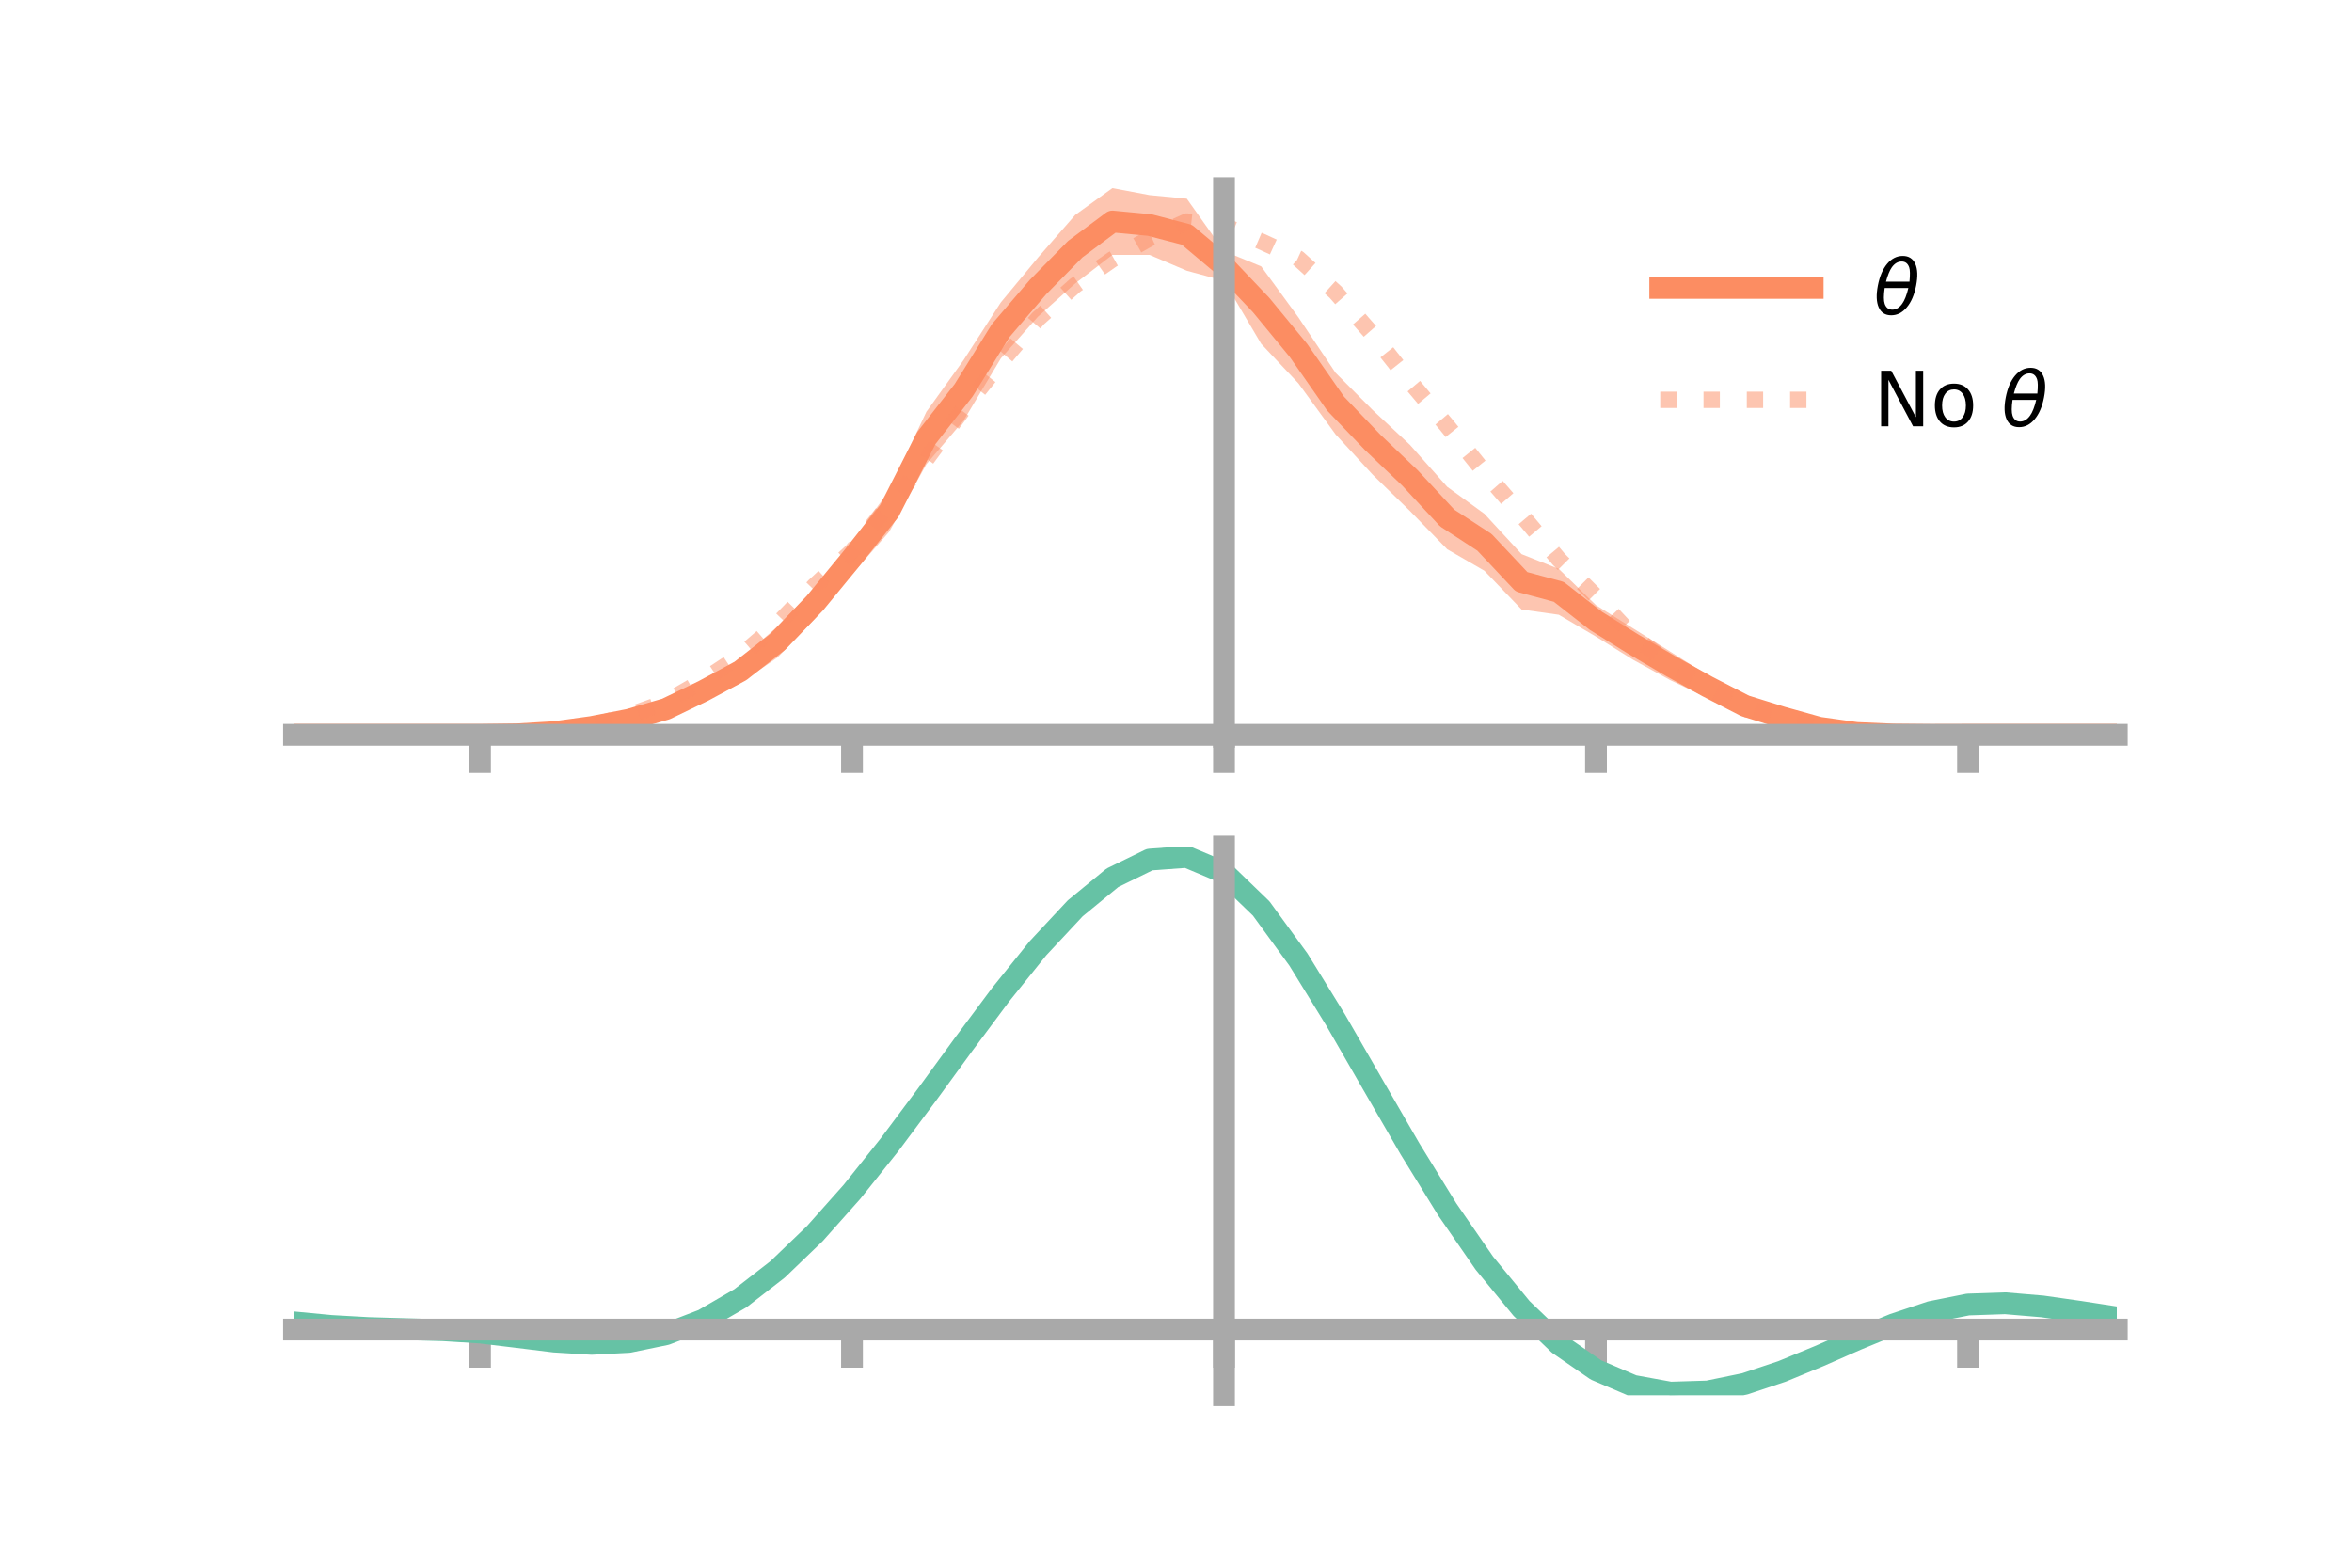
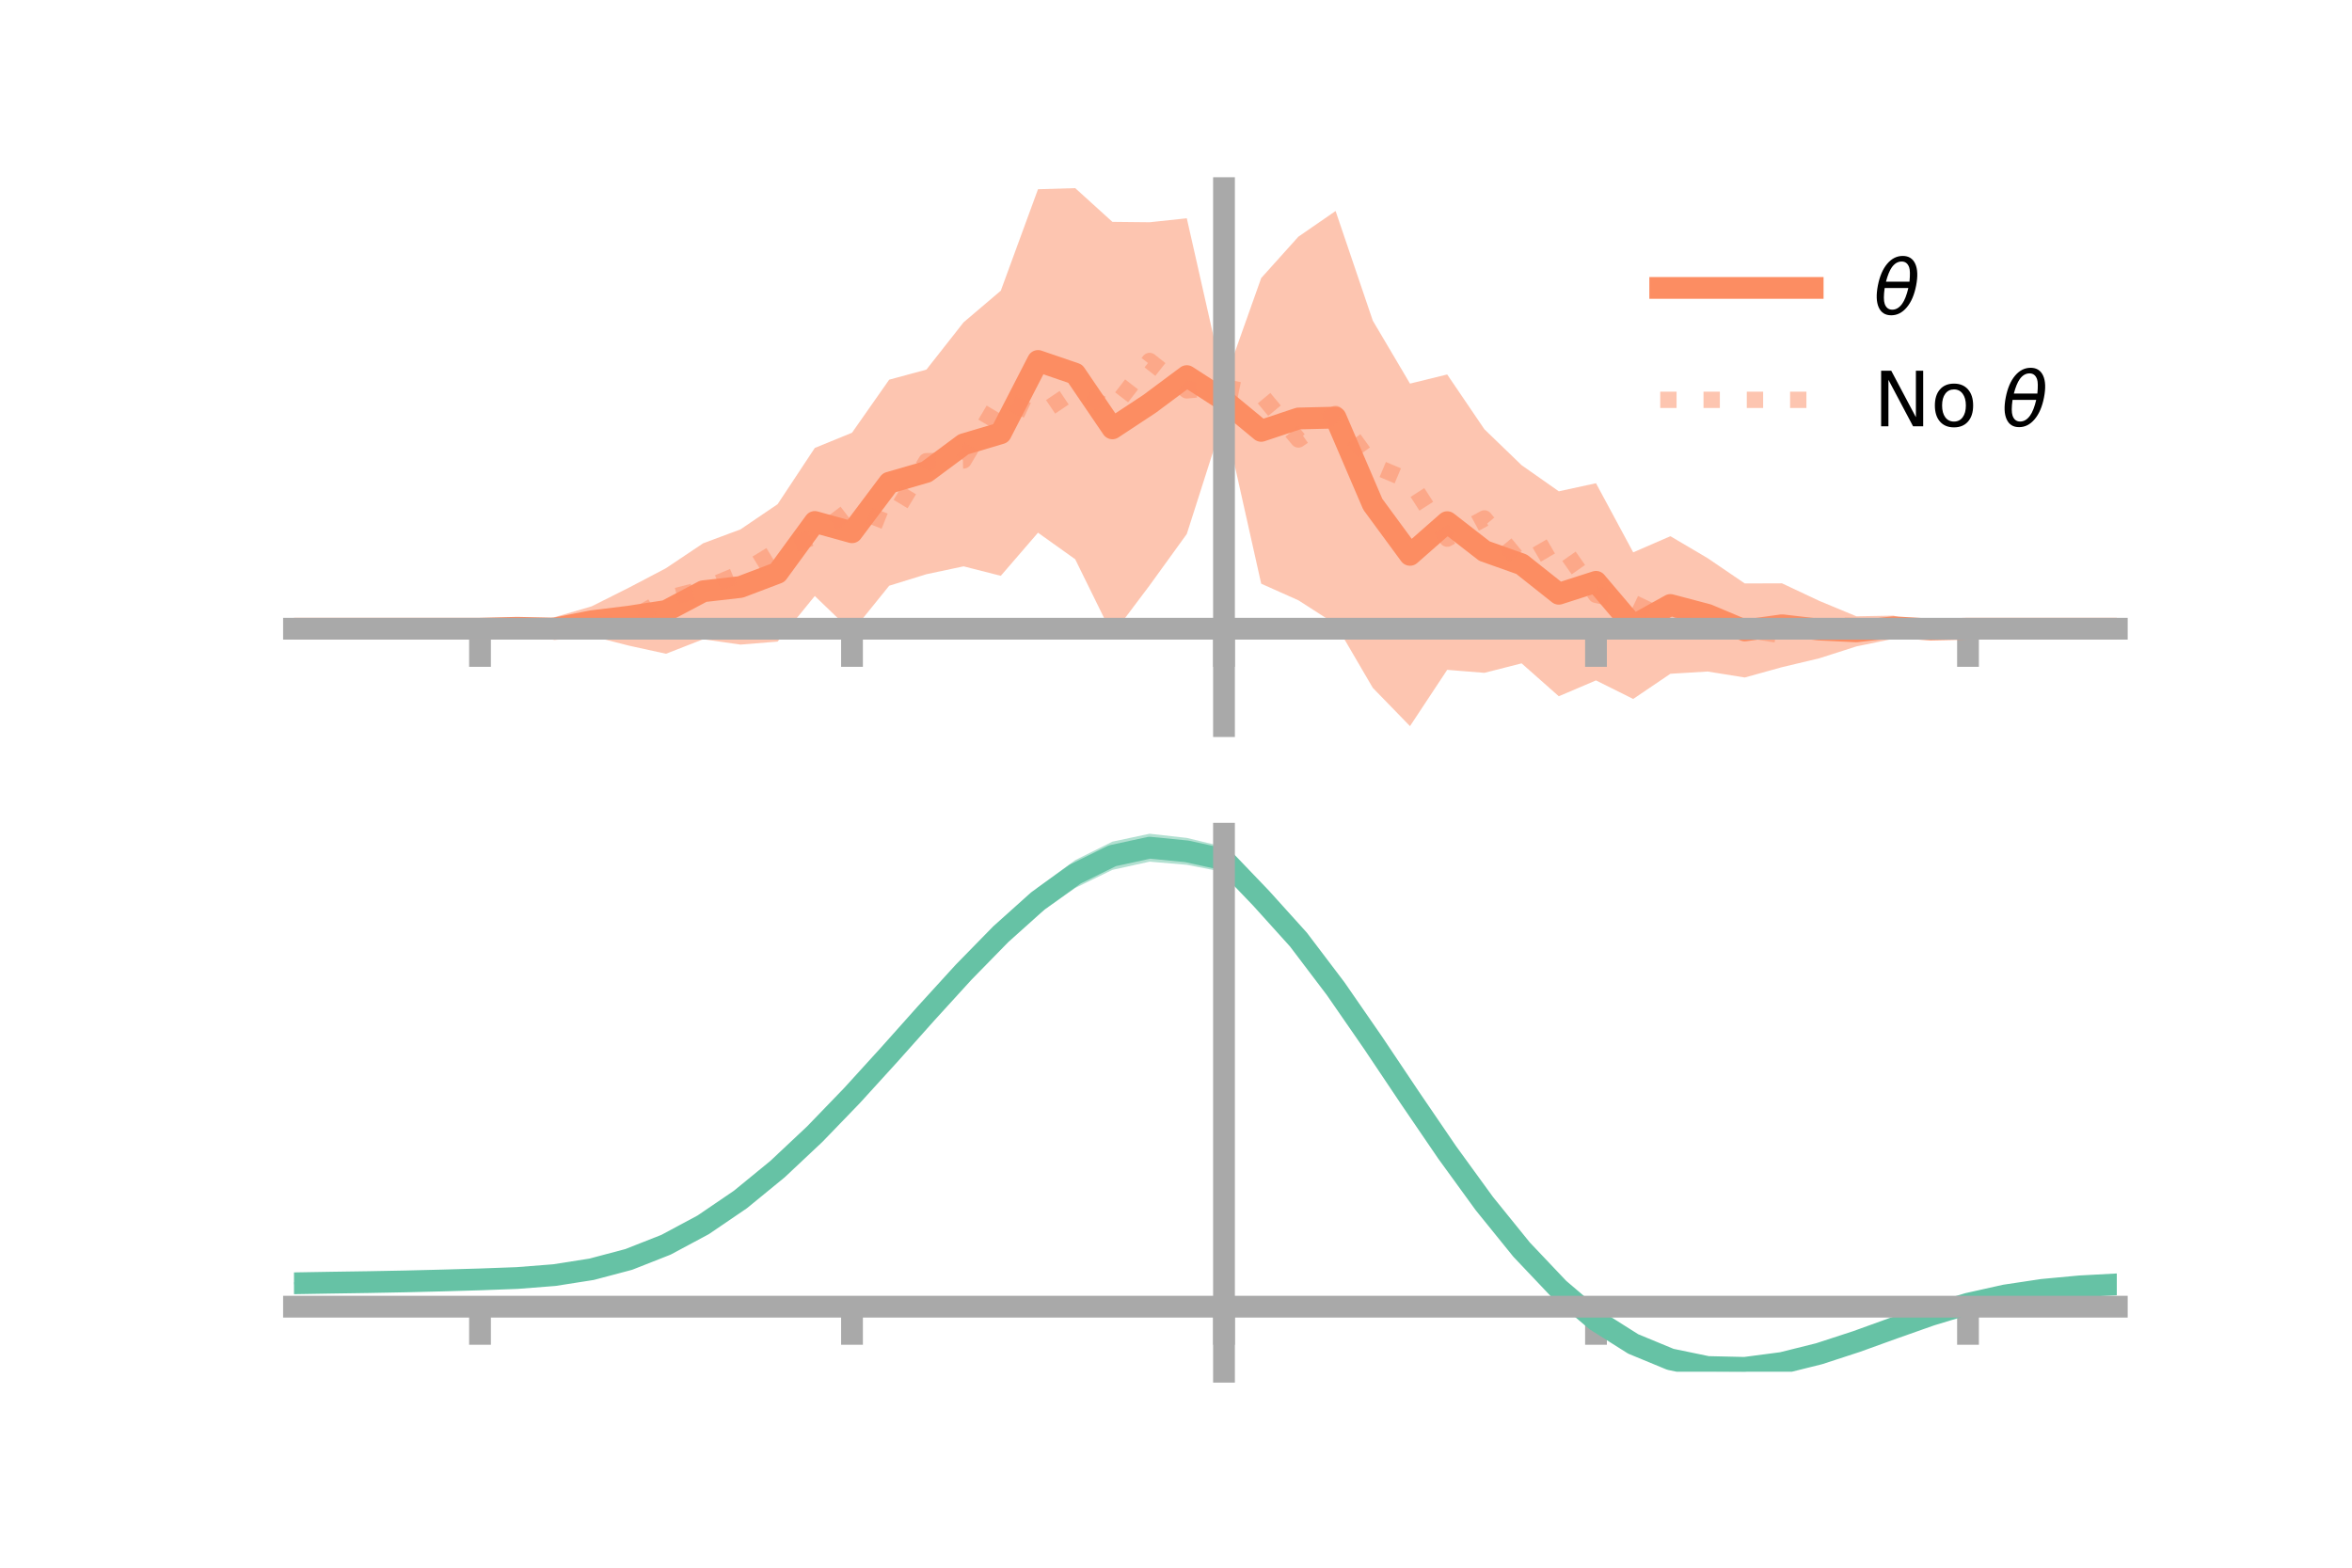
<svg xmlns="http://www.w3.org/2000/svg" xmlns:xlink="http://www.w3.org/1999/xlink" height="144pt" version="1.1" viewBox="0 0 216 144" width="216pt">
  <defs>
-     <style type="text/css">*{stroke-linecap:butt;stroke-linejoin:round;}</style>
+     <style type="text/css">
+ *{stroke-linecap:butt;stroke-linejoin:round;}
+   </style>
  </defs>
  <g id="figure_1">
    <g id="patch_1">
      <path d="M 0 144  L 216 144  L 216 0  L 0 0  z " style="fill:none;" />
    </g>
    <g id="axes_1">
      <g id="patch_2">
-         <path d="M 27 67.68  L 194.4 67.68  L 194.4 17.28  L 27 17.28  z " style="fill:none;" />
+         <path d="M 27 66.698  L 194.4 66.698  L 194.4 17.28  L 27 17.28  z " style="fill:none;" />
      </g>
      <g id="PolyCollection_1">
-         <path clip-path="url(#p3a27bd587f)" d="M 27 67.495  L 27 67.495  L 30.416 67.495  L 33.833 67.495  L 37.249 67.495  L 40.665 67.495  L 44.082 67.493  L 47.498 67.378  L 50.914 67.06  L 54.331 66.42  L 57.747 65.507  L 61.163 64.497  L 64.58 62.444  L 67.996 60.525  L 71.412 57.539  L 74.829 53.992  L 78.245 49.759  L 81.661 45.045  L 85.078 37.822  L 88.494 33.074  L 91.91 27.781  L 95.327 23.659  L 98.743 19.744  L 102.159 17.28  L 105.576 17.923  L 108.992 18.251  L 112.408 23.067  L 115.824 24.469  L 119.241 29.15  L 122.657 34.248  L 126.073 37.675  L 129.49 40.865  L 132.906 44.715  L 136.322 47.193  L 139.739 50.901  L 143.155 52.258  L 146.571 55.588  L 149.988 57.722  L 153.404 59.866  L 156.82 62.025  L 160.237 63.763  L 163.653 65.289  L 167.069 66.261  L 170.486 66.966  L 173.902 67.301  L 177.318 67.428  L 180.735 67.494  L 184.151 67.495  L 187.567 67.495  L 190.984 67.495  L 194.4 67.495  L 194.4 67.495  L 194.4 67.495  L 190.984 67.495  L 187.567 67.495  L 184.151 67.495  L 180.735 67.496  L 177.318 67.578  L 173.902 67.644  L 170.486 67.68  L 167.069 67.432  L 163.653 66.494  L 160.237 65.893  L 156.82 64.109  L 153.404 62.482  L 149.988 60.609  L 146.571 58.476  L 143.155 56.468  L 139.739 55.986  L 136.322 52.426  L 132.906 50.451  L 129.49 46.938  L 126.073 43.613  L 122.657 39.902  L 119.241 35.211  L 115.824 31.581  L 112.408 25.796  L 108.992 24.869  L 105.576 23.417  L 102.159 23.414  L 98.743 26.038  L 95.327 29.082  L 91.91 32.927  L 88.494 38.631  L 85.078 42.635  L 81.661 48.845  L 78.245 52.747  L 74.829 56.827  L 71.412 60.389  L 67.996 62.738  L 64.58 64.502  L 61.163 65.747  L 57.747 66.719  L 54.331 67.136  L 50.914 67.437  L 47.498 67.525  L 44.082 67.495  L 40.665 67.495  L 37.249 67.495  L 33.833 67.495  L 30.416 67.495  L 27 67.495  z " style="fill:#fc8d62;fill-opacity:0.5;" />
+         <path clip-path="url(#p03aeeaf985)" d="M 27 57.751  L 27 57.751  L 30.416 57.751  L 33.833 57.751  L 37.249 57.751  L 40.665 57.751  L 44.082 57.751  L 47.498 57.381  L 50.914 56.695  L 54.331 55.696  L 57.747 53.986  L 61.163 52.191  L 64.58 49.901  L 67.996 48.631  L 71.412 46.313  L 74.829 41.146  L 78.245 39.749  L 81.661 34.875  L 85.078 33.95  L 88.494 29.606  L 91.91 26.702  L 95.327 17.381  L 98.743 17.28  L 102.159 20.378  L 105.576 20.414  L 108.992 20.05  L 112.408 35.159  L 115.824 25.542  L 119.241 21.739  L 122.657 19.382  L 126.073 29.454  L 129.49 35.236  L 132.906 34.397  L 136.322 39.43  L 139.739 42.73  L 143.155 45.129  L 146.571 44.387  L 149.988 50.737  L 153.404 49.253  L 156.82 51.268  L 160.237 53.594  L 163.653 53.582  L 167.069 55.191  L 170.486 56.611  L 173.902 56.551  L 177.318 57.541  L 180.735 57.751  L 184.151 57.751  L 187.567 57.751  L 190.984 57.751  L 194.4 57.751  L 194.4 57.751  L 194.4 57.751  L 190.984 57.751  L 187.567 57.751  L 184.151 57.751  L 180.735 57.751  L 177.318 58.1  L 173.902 58.674  L 170.486 59.376  L 167.069 60.47  L 163.653 61.283  L 160.237 62.232  L 156.82 61.682  L 153.404 61.89  L 149.988 64.203  L 146.571 62.499  L 143.155 63.954  L 139.739 60.932  L 136.322 61.803  L 132.906 61.528  L 129.49 66.698  L 126.073 63.182  L 122.657 57.335  L 119.241 55.141  L 115.824 53.614  L 112.408 38.353  L 108.992 49.047  L 105.576 53.772  L 102.159 58.316  L 98.743 51.37  L 95.327 48.931  L 91.91 52.892  L 88.494 52.021  L 85.078 52.745  L 81.661 53.802  L 78.245 58.033  L 74.829 54.745  L 71.412 58.934  L 67.996 59.209  L 64.58 58.718  L 61.163 60.051  L 57.747 59.303  L 54.331 58.43  L 50.914 58.789  L 47.498 57.947  L 44.082 57.751  L 40.665 57.751  L 37.249 57.751  L 33.833 57.751  L 30.416 57.751  L 27 57.751  z " style="fill:#fc8d62;fill-opacity:0.5;" />
      </g>
      <g id="matplotlib.axis_1">
        <g id="xtick_1">
          <g id="line2d_1">
            <defs>
-               <path d="M 0 0  L 0 3.5  " id="m6cb54e5d11" style="stroke:#a9a9a9;stroke-width:2;" />
+               <path d="M 0 0  L 0 3.5  " id="ma3a696f826" style="stroke:#a9a9a9;stroke-width:2;" />
            </defs>
            <g>
-               <use style="fill:#a9a9a9;stroke:#a9a9a9;stroke-width:2;" x="44.082" xlink:href="#m6cb54e5d11" y="67.495" />
+               <use style="fill:#a9a9a9;stroke:#a9a9a9;stroke-width:2;" x="44.082" xlink:href="#ma3a696f826" y="57.751" />
            </g>
          </g>
        </g>
        <g id="xtick_2">
          <g id="line2d_2">
            <g>
-               <use style="fill:#a9a9a9;stroke:#a9a9a9;stroke-width:2;" x="78.245" xlink:href="#m6cb54e5d11" y="67.495" />
+               <use style="fill:#a9a9a9;stroke:#a9a9a9;stroke-width:2;" x="78.245" xlink:href="#ma3a696f826" y="57.751" />
            </g>
          </g>
        </g>
        <g id="xtick_3">
          <g id="line2d_3">
            <g>
-               <use style="fill:#a9a9a9;stroke:#a9a9a9;stroke-width:2;" x="112.408" xlink:href="#m6cb54e5d11" y="67.495" />
+               <use style="fill:#a9a9a9;stroke:#a9a9a9;stroke-width:2;" x="112.408" xlink:href="#ma3a696f826" y="57.751" />
            </g>
          </g>
        </g>
        <g id="xtick_4">
          <g id="line2d_4">
            <g>
-               <use style="fill:#a9a9a9;stroke:#a9a9a9;stroke-width:2;" x="146.571" xlink:href="#m6cb54e5d11" y="67.495" />
+               <use style="fill:#a9a9a9;stroke:#a9a9a9;stroke-width:2;" x="146.571" xlink:href="#ma3a696f826" y="57.751" />
            </g>
          </g>
        </g>
        <g id="xtick_5">
          <g id="line2d_5">
            <g>
-               <use style="fill:#a9a9a9;stroke:#a9a9a9;stroke-width:2;" x="180.735" xlink:href="#m6cb54e5d11" y="67.495" />
+               <use style="fill:#a9a9a9;stroke:#a9a9a9;stroke-width:2;" x="180.735" xlink:href="#ma3a696f826" y="57.751" />
            </g>
          </g>
        </g>
      </g>
      <g id="matplotlib.axis_2" />
      <g id="line2d_6">
-         <path clip-path="url(#p3a27bd587f)" d="M 27 67.495  L 30.416 67.495  L 33.833 67.495  L 37.249 67.495  L 40.665 67.495  L 44.082 67.494  L 47.498 67.451  L 50.914 67.248  L 54.331 66.778  L 57.747 66.113  L 61.163 65.122  L 64.58 63.473  L 67.996 61.631  L 71.412 58.964  L 74.829 55.41  L 78.245 51.253  L 81.661 46.945  L 85.078 40.229  L 88.494 35.852  L 91.91 30.354  L 95.327 26.37  L 98.743 22.891  L 102.159 20.347  L 105.576 20.67  L 108.992 21.56  L 112.408 24.432  L 115.824 28.025  L 119.241 32.18  L 122.657 37.075  L 126.073 40.644  L 129.49 43.902  L 132.906 47.583  L 136.322 49.809  L 139.739 53.444  L 143.155 54.363  L 146.571 57.032  L 149.988 59.165  L 153.404 61.174  L 156.82 63.067  L 160.237 64.828  L 163.653 65.892  L 167.069 66.846  L 170.486 67.323  L 173.902 67.472  L 177.318 67.503  L 180.735 67.495  L 184.151 67.495  L 187.567 67.495  L 190.984 67.495  L 194.4 67.495  " style="fill:none;stroke:#fc8d62;stroke-linecap:square;stroke-width:2;" />
+         <path clip-path="url(#p03aeeaf985)" d="M 27 57.751  L 30.416 57.751  L 33.833 57.751  L 37.249 57.751  L 40.665 57.751  L 44.082 57.751  L 47.498 57.664  L 50.914 57.742  L 54.331 57.063  L 57.747 56.645  L 61.163 56.121  L 64.58 54.31  L 67.996 53.92  L 71.412 52.623  L 74.829 47.945  L 78.245 48.891  L 81.661 44.339  L 85.078 43.348  L 88.494 40.814  L 91.91 39.797  L 95.327 33.156  L 98.743 34.325  L 102.159 39.347  L 105.576 37.093  L 108.992 34.548  L 112.408 36.756  L 115.824 39.578  L 119.241 38.44  L 122.657 38.358  L 126.073 46.318  L 129.49 50.967  L 132.906 47.963  L 136.322 50.617  L 139.739 51.831  L 143.155 54.541  L 146.571 53.443  L 149.988 57.47  L 153.404 55.572  L 156.82 56.475  L 160.237 57.913  L 163.653 57.433  L 167.069 57.831  L 170.486 57.994  L 173.902 57.613  L 177.318 57.821  L 180.735 57.751  L 184.151 57.751  L 187.567 57.751  L 190.984 57.751  L 194.4 57.751  " style="fill:none;stroke:#fc8d62;stroke-linecap:square;stroke-width:2;" />
      </g>
      <g id="line2d_7">
-         <path clip-path="url(#p3a27bd587f)" d="M 27 67.495  L 30.416 67.495  L 33.833 67.495  L 37.249 67.495  L 40.665 67.495  L 44.082 67.494  L 47.498 67.44  L 50.914 67.19  L 54.331 66.663  L 57.747 65.71  L 61.163 64.479  L 64.58 62.499  L 67.996 60.244  L 71.412 57.3  L 74.829 53.778  L 78.245 50.63  L 81.661 46.36  L 85.078 42.17  L 88.494 37.538  L 91.91 33.285  L 95.327 29.267  L 98.743 26.206  L 102.159 23.825  L 105.576 21.896  L 108.992 20.347  L 112.408 20.718  L 115.824 22.179  L 119.241 23.746  L 122.657 26.844  L 126.073 30.742  L 129.49 35.052  L 132.906 39.122  L 136.322 43.379  L 139.739 47.313  L 143.155 51.373  L 146.571 54.787  L 149.988 58.46  L 153.404 61.035  L 156.82 63.225  L 160.237 64.953  L 163.653 66.063  L 167.069 66.948  L 170.486 67.314  L 173.902 67.497  L 177.318 67.508  L 180.735 67.495  L 184.151 67.495  L 187.567 67.495  L 190.984 67.495  L 194.4 67.495  " style="fill:none;stroke:#fc8d62;stroke-dasharray:1.5,2.475;stroke-dashoffset:0;stroke-opacity:0.5;stroke-width:1.5;" />
+         <path clip-path="url(#p03aeeaf985)" d="M 27 57.751  L 30.416 57.751  L 33.833 57.751  L 37.249 57.751  L 40.665 57.751  L 44.082 57.751  L 47.498 57.702  L 50.914 57.696  L 54.331 57.513  L 57.747 56.951  L 61.163 54.993  L 64.58 54.107  L 67.996 52.679  L 71.412 50.596  L 74.829 49.285  L 78.245 46.681  L 81.661 48.035  L 85.078 42.364  L 88.494 42.292  L 91.91 36.537  L 95.327 38.148  L 98.743 35.851  L 102.159 37.598  L 105.576 33.156  L 108.992 35.857  L 112.408 35.548  L 115.824 36.255  L 119.241 40.366  L 122.657 38.017  L 126.073 42.742  L 129.49 44.182  L 132.906 49.476  L 136.322 47.622  L 139.739 51.756  L 143.155 49.765  L 146.571 54.638  L 149.988 55.364  L 153.404 56.99  L 156.82 57.317  L 160.237 57.82  L 163.653 58.361  L 167.069 57.442  L 170.486 57.501  L 173.902 57.668  L 177.318 57.781  L 180.735 57.751  L 184.151 57.751  L 187.567 57.751  L 190.984 57.751  L 194.4 57.751  " style="fill:none;stroke:#fc8d62;stroke-dasharray:1.5,2.475;stroke-dashoffset:0;stroke-opacity:0.5;stroke-width:1.5;" />
      </g>
      <g id="patch_3">
-         <path d="M 112.408 67.68  L 112.408 17.28  " style="fill:none;stroke:#a9a9a9;stroke-linecap:square;stroke-linejoin:miter;stroke-width:2;" />
+         <path d="M 112.408 66.698  L 112.408 17.28  " style="fill:none;stroke:#a9a9a9;stroke-linecap:square;stroke-linejoin:miter;stroke-width:2;" />
      </g>
      <g id="patch_4">
-         <path d="M 194.4 67.68  L 194.4 17.28  " style="fill:none;" />
+         <path d="M 194.4 66.698  L 194.4 17.28  " style="fill:none;" />
      </g>
      <g id="patch_5">
-         <path d="M 27 67.495  L 194.4 67.495  " style="fill:none;stroke:#a9a9a9;stroke-linecap:square;stroke-linejoin:miter;stroke-width:2;" />
+         <path d="M 27 57.751  L 194.4 57.751  " style="fill:none;stroke:#a9a9a9;stroke-linecap:square;stroke-linejoin:miter;stroke-width:2;" />
      </g>
      <g id="patch_6">
        <path d="M 27 17.28  L 194.4 17.28  " style="fill:none;" />
      </g>
      <g id="legend_1">
        <g id="line2d_8">
          <path d="M 152.47 26.449  L 166.47 26.449  " style="fill:none;stroke:#fc8d62;stroke-linecap:square;stroke-width:2;" />
        </g>
        <g id="line2d_9" />
        <g id="text_1">
+           <defs>
+             <path d="M 45.516 34.672  L 14.453 34.672  Q 12.359 20.062 14.5 13.875  Q 17.188 6.25 24.469 6.25  Q 31.781 6.25 37.359 13.922  Q 42.234 20.656 45.516 34.672  z M 47.016 42.969  Q 48.344 56.844 46.625 61.719  Q 43.953 69.438 36.766 69.438  Q 29.297 69.438 23.828 61.812  Q 19.531 55.672 16.156 42.969  z M 38.188 76.766  Q 49.906 76.766 54.594 66.406  Q 59.281 56.109 55.719 37.844  Q 52.203 19.625 43.453 9.281  Q 34.766 -1.125 23.047 -1.125  Q 11.281 -1.125 6.641 9.281  Q 2 19.625 5.516 37.844  Q 9.078 56.109 17.719 66.406  Q 26.422 76.766 38.188 76.766  z " id="DejaVuSans-Oblique-952" />
+           </defs>
          <g transform="translate(172.07 28.89891)scale(0.07 -0.07)">
-             <defs>
-               <path d="M 45.516 34.672  L 14.453 34.672  Q 12.359 20.062 14.5 13.875  Q 17.188 6.25 24.469 6.25  Q 31.781 6.25 37.359 13.922  Q 42.234 20.656 45.516 34.672  z M 47.016 42.969  Q 48.344 56.844 46.625 61.719  Q 43.953 69.438 36.766 69.438  Q 29.297 69.438 23.828 61.812  Q 19.531 55.672 16.156 42.969  z M 38.188 76.766  Q 49.906 76.766 54.594 66.406  Q 59.281 56.109 55.719 37.844  Q 52.203 19.625 43.453 9.281  Q 34.766 -1.125 23.047 -1.125  Q 11.281 -1.125 6.641 9.281  Q 2 19.625 5.516 37.844  Q 9.078 56.109 17.719 66.406  Q 26.422 76.766 38.188 76.766  z " id="DejaVuSans-Oblique-952" />
-             </defs>
            <use transform="translate(0 0.234375)" xlink:href="#DejaVuSans-Oblique-952" />
          </g>
        </g>
        <g id="line2d_10">
          <path d="M 152.47 36.724  L 166.47 36.724  " style="fill:none;stroke:#fc8d62;stroke-dasharray:1.5,2.475;stroke-dashoffset:0;stroke-opacity:0.5;stroke-width:1.5;" />
        </g>
        <g id="line2d_11" />
        <g id="text_2">
+           <defs>
+             <path d="M 9.812 72.906  L 23.094 72.906  L 55.422 11.922  L 55.422 72.906  L 64.984 72.906  L 64.984 0  L 51.703 0  L 19.391 60.984  L 19.391 0  L 9.812 0  z " id="DejaVuSans-78" />
+             <path d="M 30.609 48.391  Q 23.391 48.391 19.188 42.75  Q 14.984 37.109 14.984 27.297  Q 14.984 17.484 19.156 11.844  Q 23.344 6.203 30.609 6.203  Q 37.797 6.203 41.984 11.859  Q 46.188 17.531 46.188 27.297  Q 46.188 37.016 41.984 42.703  Q 37.797 48.391 30.609 48.391  z M 30.609 56  Q 42.328 56 49.016 48.375  Q 55.719 40.766 55.719 27.297  Q 55.719 13.875 49.016 6.219  Q 42.328 -1.422 30.609 -1.422  Q 18.844 -1.422 12.172 6.219  Q 5.516 13.875 5.516 27.297  Q 5.516 40.766 12.172 48.375  Q 18.844 56 30.609 56  z " id="DejaVuSans-111" />
+             <path id="DejaVuSans-32" />
+           </defs>
          <g transform="translate(172.07 39.17359)scale(0.07 -0.07)">
-             <defs>
-               <path d="M 9.812 72.906  L 23.094 72.906  L 55.422 11.922  L 55.422 72.906  L 64.984 72.906  L 64.984 0  L 51.703 0  L 19.391 60.984  L 19.391 0  L 9.812 0  z " id="DejaVuSans-78" />
-               <path d="M 30.609 48.391  Q 23.391 48.391 19.188 42.75  Q 14.984 37.109 14.984 27.297  Q 14.984 17.484 19.156 11.844  Q 23.344 6.203 30.609 6.203  Q 37.797 6.203 41.984 11.859  Q 46.188 17.531 46.188 27.297  Q 46.188 37.016 41.984 42.703  Q 37.797 48.391 30.609 48.391  z M 30.609 56  Q 42.328 56 49.016 48.375  Q 55.719 40.766 55.719 27.297  Q 55.719 13.875 49.016 6.219  Q 42.328 -1.422 30.609 -1.422  Q 18.844 -1.422 12.172 6.219  Q 5.516 13.875 5.516 27.297  Q 5.516 40.766 12.172 48.375  Q 18.844 56 30.609 56  z " id="DejaVuSans-111" />
-               <path id="DejaVuSans-32" />
-             </defs>
            <use transform="translate(0 0.234375)" xlink:href="#DejaVuSans-78" />
            <use transform="translate(74.80469 0.234375)" xlink:href="#DejaVuSans-111" />
            <use transform="translate(135.9863 0.234375)" xlink:href="#DejaVuSans-32" />
            <use transform="translate(167.7734 0.234375)" xlink:href="#DejaVuSans-Oblique-952" />
          </g>
        </g>
      </g>
    </g>
    <g id="axes_2">
      <g id="patch_7">
-         <path d="M 27 128.16  L 194.4 128.16  L 194.4 77.76  L 27 77.76  z " style="fill:none;" />
+         <path d="M 27 126  L 194.4 126  L 194.4 76.582  L 27 76.582  z " style="fill:none;" />
      </g>
      <g id="PolyCollection_2">
-         <path clip-path="url(#p78dc3637d9)" d="M 27 121.513  L 27 121.426  L 30.416 121.759  L 33.833 121.953  L 37.249 122.053  L 40.665 122.15  L 44.082 122.367  L 47.498 122.774  L 50.914 123.184  L 54.331 123.383  L 57.747 123.197  L 61.163 122.489  L 64.58 121.154  L 67.996 119.131  L 71.412 116.416  L 74.829 113.052  L 78.245 109.118  L 81.661 104.736  L 85.078 100.06  L 88.494 95.276  L 91.91 90.601  L 95.327 86.272  L 98.743 82.549  L 102.159 79.701  L 105.576 78.01  L 108.992 77.76  L 112.408 79.224  L 115.824 82.567  L 119.241 87.321  L 122.657 92.95  L 126.073 98.97  L 129.49 104.969  L 132.906 110.609  L 136.322 115.635  L 139.739 119.864  L 143.155 123.191  L 146.571 125.578  L 149.988 127.048  L 153.404 127.678  L 156.82 127.58  L 160.237 126.893  L 163.653 125.775  L 167.069 124.395  L 170.486 122.925  L 173.902 121.54  L 177.318 120.416  L 180.735 119.736  L 184.151 119.623  L 187.567 119.919  L 190.984 120.418  L 194.4 120.958  L 194.4 121.071  L 194.4 121.071  L 190.984 120.558  L 187.567 120.081  L 184.151 119.799  L 180.735 119.917  L 177.318 120.605  L 173.902 121.759  L 170.486 123.197  L 167.069 124.729  L 163.653 126.168  L 160.237 127.33  L 156.82 128.046  L 153.404 128.16  L 149.988 127.542  L 146.571 126.093  L 143.155 123.757  L 139.739 120.521  L 136.322 116.42  L 132.906 111.554  L 129.49 106.09  L 126.073 100.273  L 122.657 94.426  L 119.241 88.953  L 115.824 84.328  L 112.408 81.076  L 108.992 79.66  L 105.576 79.912  L 102.159 81.56  L 98.743 84.322  L 95.327 87.921  L 91.91 92.093  L 88.494 96.587  L 85.078 101.173  L 81.661 105.646  L 78.245 109.828  L 74.829 113.576  L 71.412 116.781  L 67.996 119.372  L 64.58 121.318  L 61.163 122.624  L 57.747 123.325  L 54.331 123.499  L 50.914 123.278  L 47.498 122.848  L 44.082 122.436  L 40.665 122.222  L 37.249 122.124  L 33.833 122.021  L 30.416 121.831  L 27 121.513  z " style="fill:#66c2a5;fill-opacity:0.5;" />
+         <path clip-path="url(#p27968aceeb)" d="M 27 117.979  L 27 117.775  L 30.416 117.741  L 33.833 117.711  L 37.249 117.658  L 40.665 117.567  L 44.082 117.454  L 47.498 117.314  L 50.914 117.032  L 54.331 116.477  L 57.747 115.542  L 61.163 114.148  L 64.58 112.249  L 67.996 109.836  L 71.412 106.935  L 74.829 103.605  L 78.245 99.939  L 81.661 96.058  L 85.078 92.105  L 88.494 88.245  L 91.91 84.654  L 95.327 81.514  L 98.743 79.008  L 102.159 77.31  L 105.576 76.582  L 108.992 76.966  L 112.408 77.79  L 115.824 81.458  L 119.241 85.365  L 122.657 90.001  L 126.073 95.067  L 129.49 100.276  L 132.906 105.368  L 136.322 110.119  L 139.739 114.355  L 143.155 117.957  L 146.571 120.851  L 149.988 123.007  L 153.404 124.432  L 156.82 125.169  L 160.237 125.29  L 163.653 124.896  L 167.069 124.106  L 170.486 123.05  L 173.902 121.86  L 177.318 120.67  L 180.735 119.626  L 184.151 118.852  L 187.567 118.335  L 190.984 118.021  L 194.4 117.853  L 194.4 118.099  L 194.4 118.099  L 190.984 118.298  L 187.567 118.624  L 184.151 119.132  L 180.735 119.882  L 177.318 120.91  L 173.902 122.132  L 170.486 123.41  L 167.069 124.584  L 163.653 125.496  L 160.237 126  L 156.82 125.966  L 153.404 125.287  L 149.988 123.888  L 146.571 121.731  L 143.155 118.82  L 139.739 115.21  L 136.322 111.004  L 132.906 106.348  L 129.49 101.421  L 126.073 96.432  L 122.657 91.617  L 119.241 87.238  L 115.824 83.571  L 112.408 80.109  L 108.992 79.437  L 105.576 79.146  L 102.159 79.903  L 98.743 81.565  L 95.327 83.976  L 91.91 86.966  L 88.494 90.363  L 85.078 93.996  L 81.661 97.699  L 78.245 101.324  L 74.829 104.737  L 71.412 107.831  L 67.996 110.523  L 64.58 112.762  L 61.163 114.526  L 57.747 115.826  L 54.331 116.7  L 50.914 117.217  L 47.498 117.471  L 44.082 117.584  L 40.665 117.669  L 37.249 117.749  L 33.833 117.824  L 30.416 117.897  L 27 117.979  z " style="fill:#66c2a5;fill-opacity:0.5;" />
      </g>
      <g id="matplotlib.axis_3">
        <g id="xtick_6">
          <g id="line2d_12">
            <g>
-               <use style="fill:#a9a9a9;stroke:#a9a9a9;stroke-width:2;" x="44.082" xlink:href="#m6cb54e5d11" y="122.127" />
+               <use style="fill:#a9a9a9;stroke:#a9a9a9;stroke-width:2;" x="44.082" xlink:href="#ma3a696f826" y="120.025" />
            </g>
          </g>
        </g>
        <g id="xtick_7">
          <g id="line2d_13">
            <g>
-               <use style="fill:#a9a9a9;stroke:#a9a9a9;stroke-width:2;" x="78.245" xlink:href="#m6cb54e5d11" y="122.127" />
+               <use style="fill:#a9a9a9;stroke:#a9a9a9;stroke-width:2;" x="78.245" xlink:href="#ma3a696f826" y="120.025" />
            </g>
          </g>
        </g>
        <g id="xtick_8">
          <g id="line2d_14">
            <g>
-               <use style="fill:#a9a9a9;stroke:#a9a9a9;stroke-width:2;" x="112.408" xlink:href="#m6cb54e5d11" y="122.127" />
+               <use style="fill:#a9a9a9;stroke:#a9a9a9;stroke-width:2;" x="112.408" xlink:href="#ma3a696f826" y="120.025" />
            </g>
          </g>
        </g>
        <g id="xtick_9">
          <g id="line2d_15">
            <g>
-               <use style="fill:#a9a9a9;stroke:#a9a9a9;stroke-width:2;" x="146.571" xlink:href="#m6cb54e5d11" y="122.127" />
+               <use style="fill:#a9a9a9;stroke:#a9a9a9;stroke-width:2;" x="146.571" xlink:href="#ma3a696f826" y="120.025" />
            </g>
          </g>
        </g>
        <g id="xtick_10">
          <g id="line2d_16">
            <g>
-               <use style="fill:#a9a9a9;stroke:#a9a9a9;stroke-width:2;" x="180.735" xlink:href="#m6cb54e5d11" y="122.127" />
+               <use style="fill:#a9a9a9;stroke:#a9a9a9;stroke-width:2;" x="180.735" xlink:href="#ma3a696f826" y="120.025" />
            </g>
          </g>
        </g>
      </g>
      <g id="matplotlib.axis_4" />
      <g id="line2d_17">
-         <path clip-path="url(#p78dc3637d9)" d="M 27 121.469  L 30.416 121.795  L 33.833 121.987  L 37.249 122.089  L 40.665 122.186  L 44.082 122.401  L 47.498 122.811  L 50.914 123.231  L 54.331 123.441  L 57.747 123.261  L 61.163 122.556  L 64.58 121.236  L 67.996 119.251  L 71.412 116.599  L 74.829 113.314  L 78.245 109.473  L 81.661 105.191  L 85.078 100.617  L 88.494 95.932  L 91.91 91.347  L 95.327 87.097  L 98.743 83.435  L 102.159 80.631  L 105.576 78.961  L 108.992 78.71  L 112.408 80.15  L 115.824 83.447  L 119.241 88.137  L 122.657 93.688  L 126.073 99.621  L 129.49 105.529  L 132.906 111.082  L 136.322 116.027  L 139.739 120.192  L 143.155 123.474  L 146.571 125.836  L 149.988 127.295  L 153.404 127.919  L 156.82 127.813  L 160.237 127.112  L 163.653 125.971  L 167.069 124.562  L 170.486 123.061  L 173.902 121.65  L 177.318 120.51  L 180.735 119.827  L 184.151 119.711  L 187.567 120  L 190.984 120.488  L 194.4 121.015  " style="fill:none;stroke:#66c2a5;stroke-linecap:square;stroke-width:2;" />
+         <path clip-path="url(#p27968aceeb)" d="M 27 117.877  L 30.416 117.819  L 33.833 117.768  L 37.249 117.703  L 40.665 117.618  L 44.082 117.519  L 47.498 117.393  L 50.914 117.125  L 54.331 116.589  L 57.747 115.684  L 61.163 114.337  L 64.58 112.506  L 67.996 110.18  L 71.412 107.383  L 74.829 104.171  L 78.245 100.632  L 81.661 96.879  L 85.078 93.05  L 88.494 89.304  L 91.91 85.81  L 95.327 82.745  L 98.743 80.287  L 102.159 78.606  L 105.576 77.864  L 108.992 78.201  L 112.408 78.949  L 115.824 82.515  L 119.241 86.302  L 122.657 90.809  L 126.073 95.749  L 129.49 100.849  L 132.906 105.858  L 136.322 110.561  L 139.739 114.783  L 143.155 118.388  L 146.571 121.291  L 149.988 123.448  L 153.404 124.86  L 156.82 125.567  L 160.237 125.645  L 163.653 125.196  L 167.069 124.345  L 170.486 123.23  L 173.902 121.996  L 177.318 120.79  L 180.735 119.754  L 184.151 118.992  L 187.567 118.479  L 190.984 118.16  L 194.4 117.976  " style="fill:none;stroke:#66c2a5;stroke-linecap:square;stroke-width:2;" />
      </g>
      <g id="patch_8">
-         <path d="M 112.408 128.16  L 112.408 77.76  " style="fill:none;stroke:#a9a9a9;stroke-linecap:square;stroke-linejoin:miter;stroke-width:2;" />
+         <path d="M 112.408 126  L 112.408 76.582  " style="fill:none;stroke:#a9a9a9;stroke-linecap:square;stroke-linejoin:miter;stroke-width:2;" />
      </g>
      <g id="patch_9">
-         <path d="M 194.4 128.16  L 194.4 77.76  " style="fill:none;" />
+         <path d="M 194.4 126  L 194.4 76.582  " style="fill:none;" />
      </g>
      <g id="patch_10">
-         <path d="M 27 122.127  L 194.4 122.127  " style="fill:none;stroke:#a9a9a9;stroke-linecap:square;stroke-linejoin:miter;stroke-width:2;" />
+         <path d="M 27 120.025  L 194.4 120.025  " style="fill:none;stroke:#a9a9a9;stroke-linecap:square;stroke-linejoin:miter;stroke-width:2;" />
      </g>
      <g id="patch_11">
-         <path d="M 27 77.76  L 194.4 77.76  " style="fill:none;" />
+         <path d="M 27 76.582  L 194.4 76.582  " style="fill:none;" />
      </g>
    </g>
  </g>
  <defs>
-     <clipPath id="p3a27bd587f">
-       <rect height="50.4" width="167.4" x="27" y="17.28" />
+     <clipPath id="p03aeeaf985">
+       <rect height="49.418" width="167.4" x="27" y="17.28" />
    </clipPath>
-     <clipPath id="p78dc3637d9">
-       <rect height="50.4" width="167.4" x="27" y="77.76" />
+     <clipPath id="p27968aceeb">
+       <rect height="49.418" width="167.4" x="27" y="76.582" />
    </clipPath>
  </defs>
</svg>
